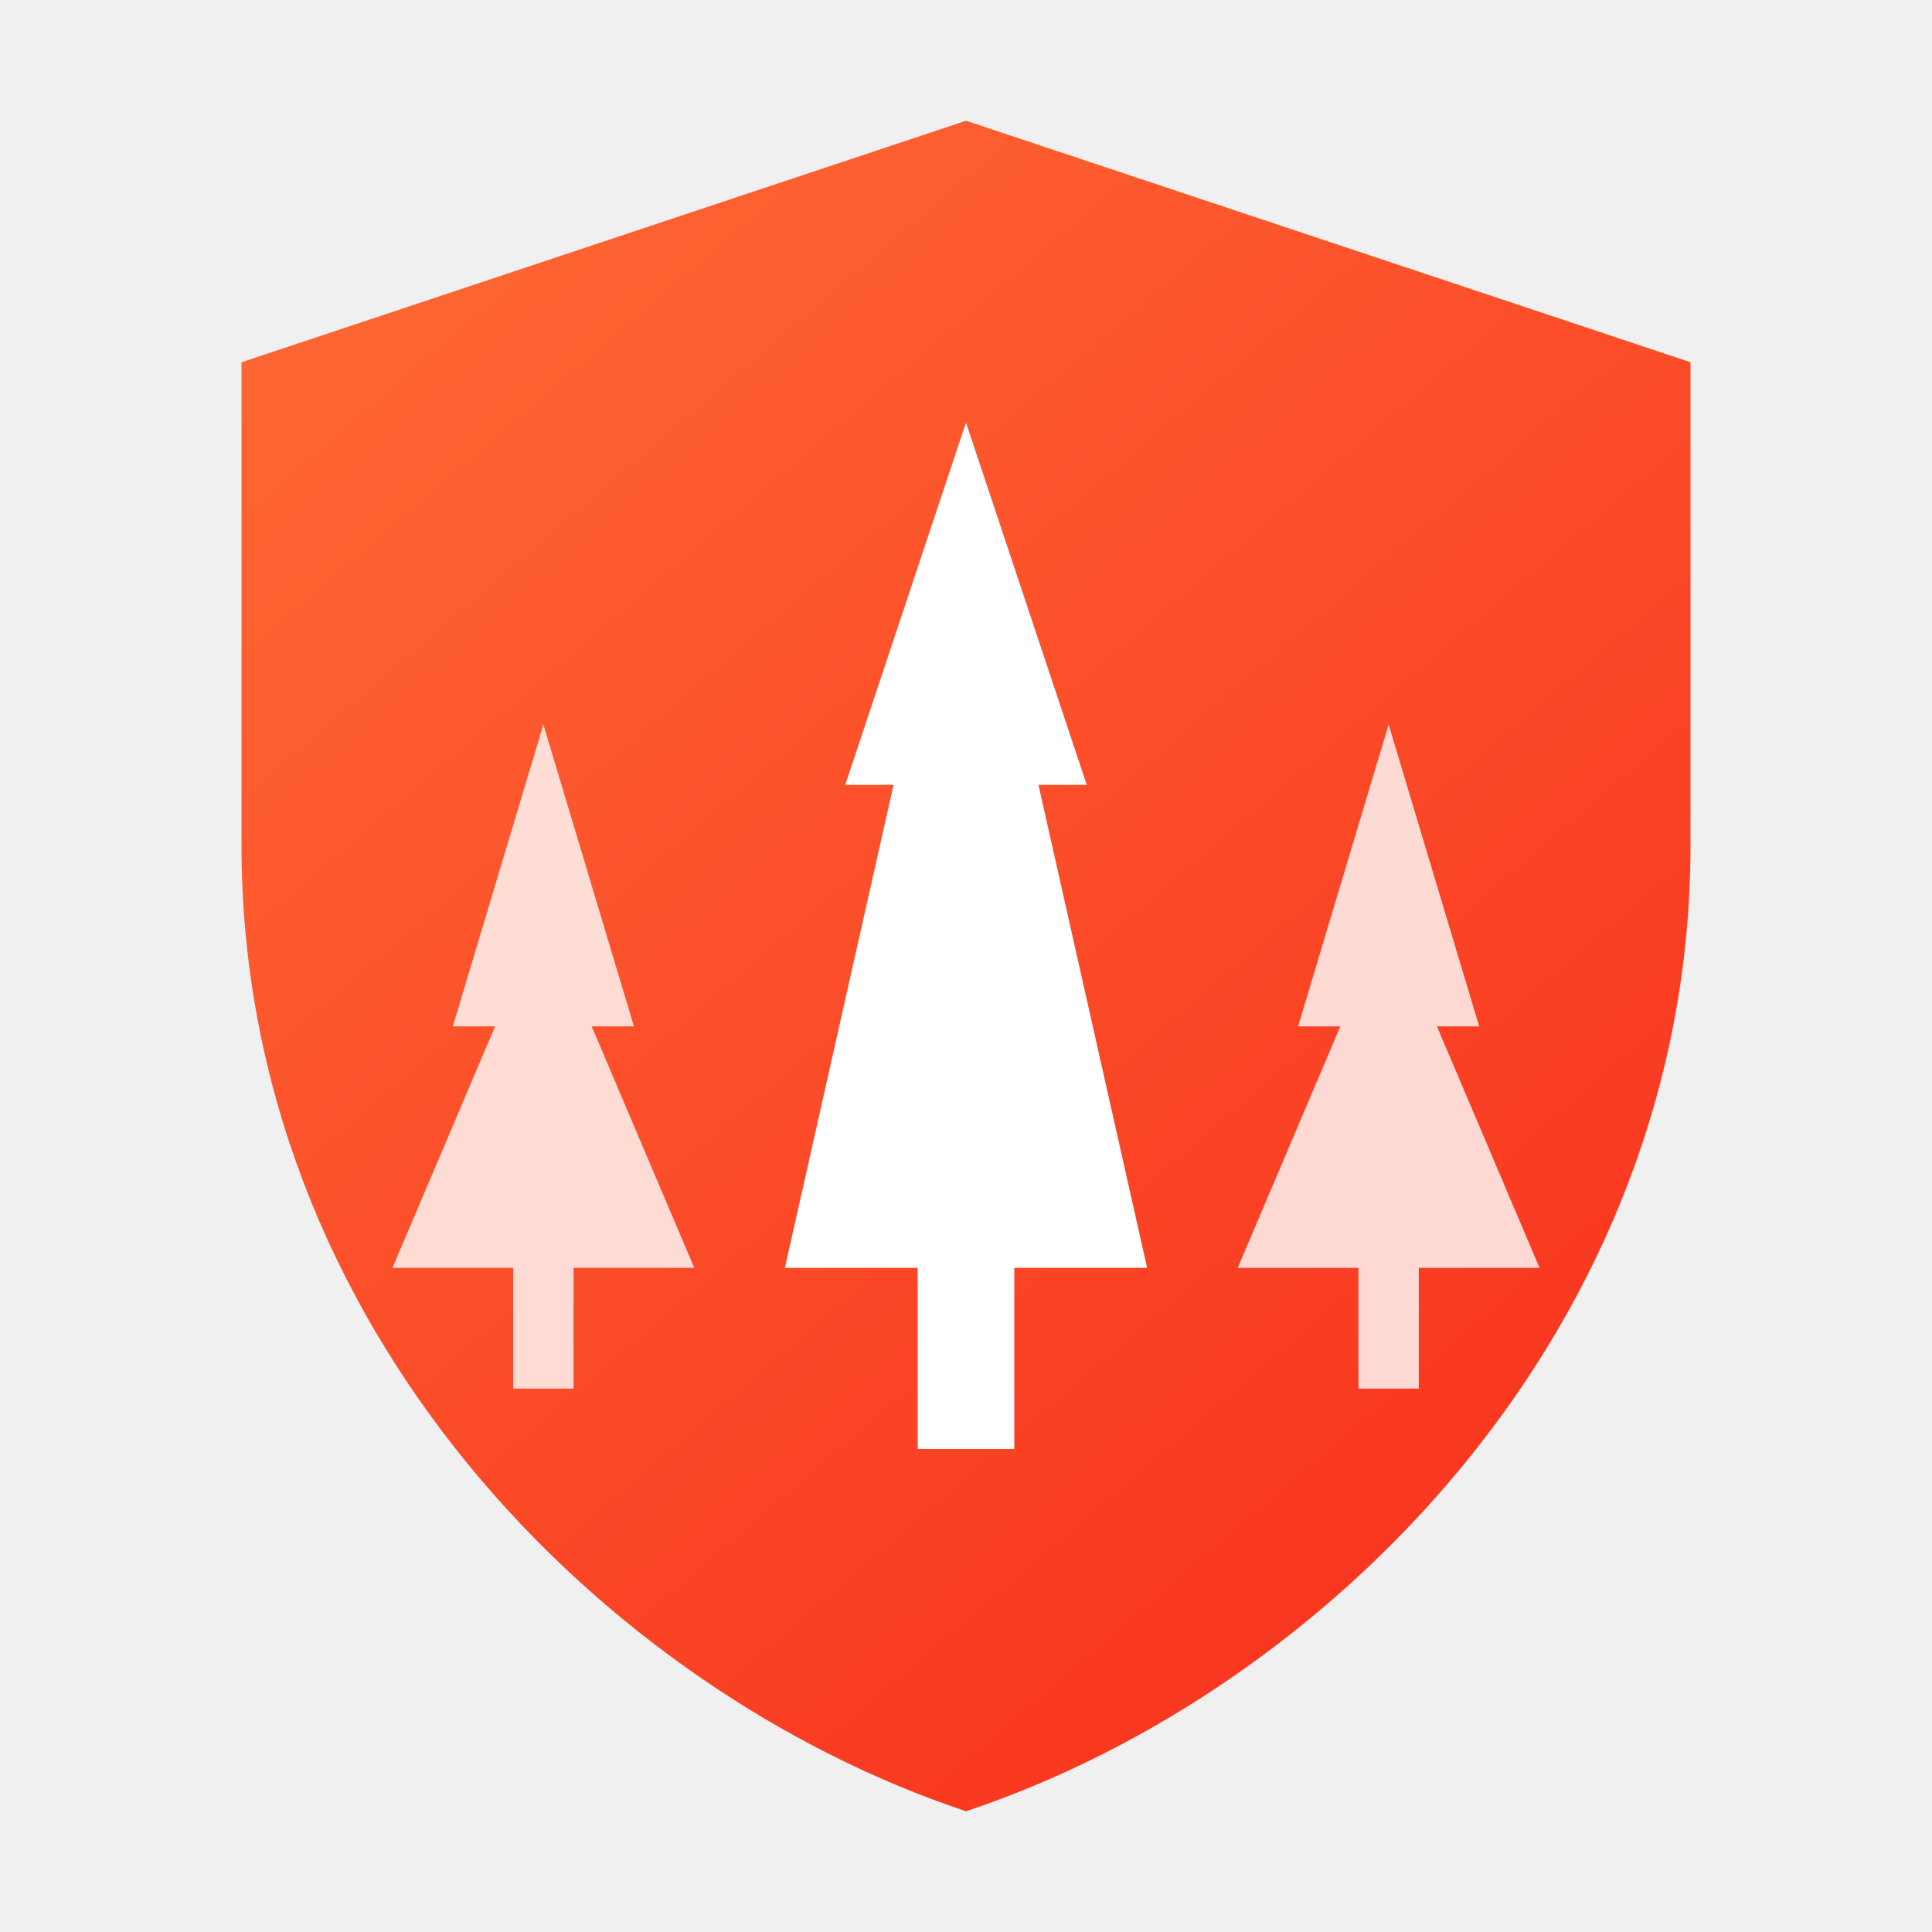
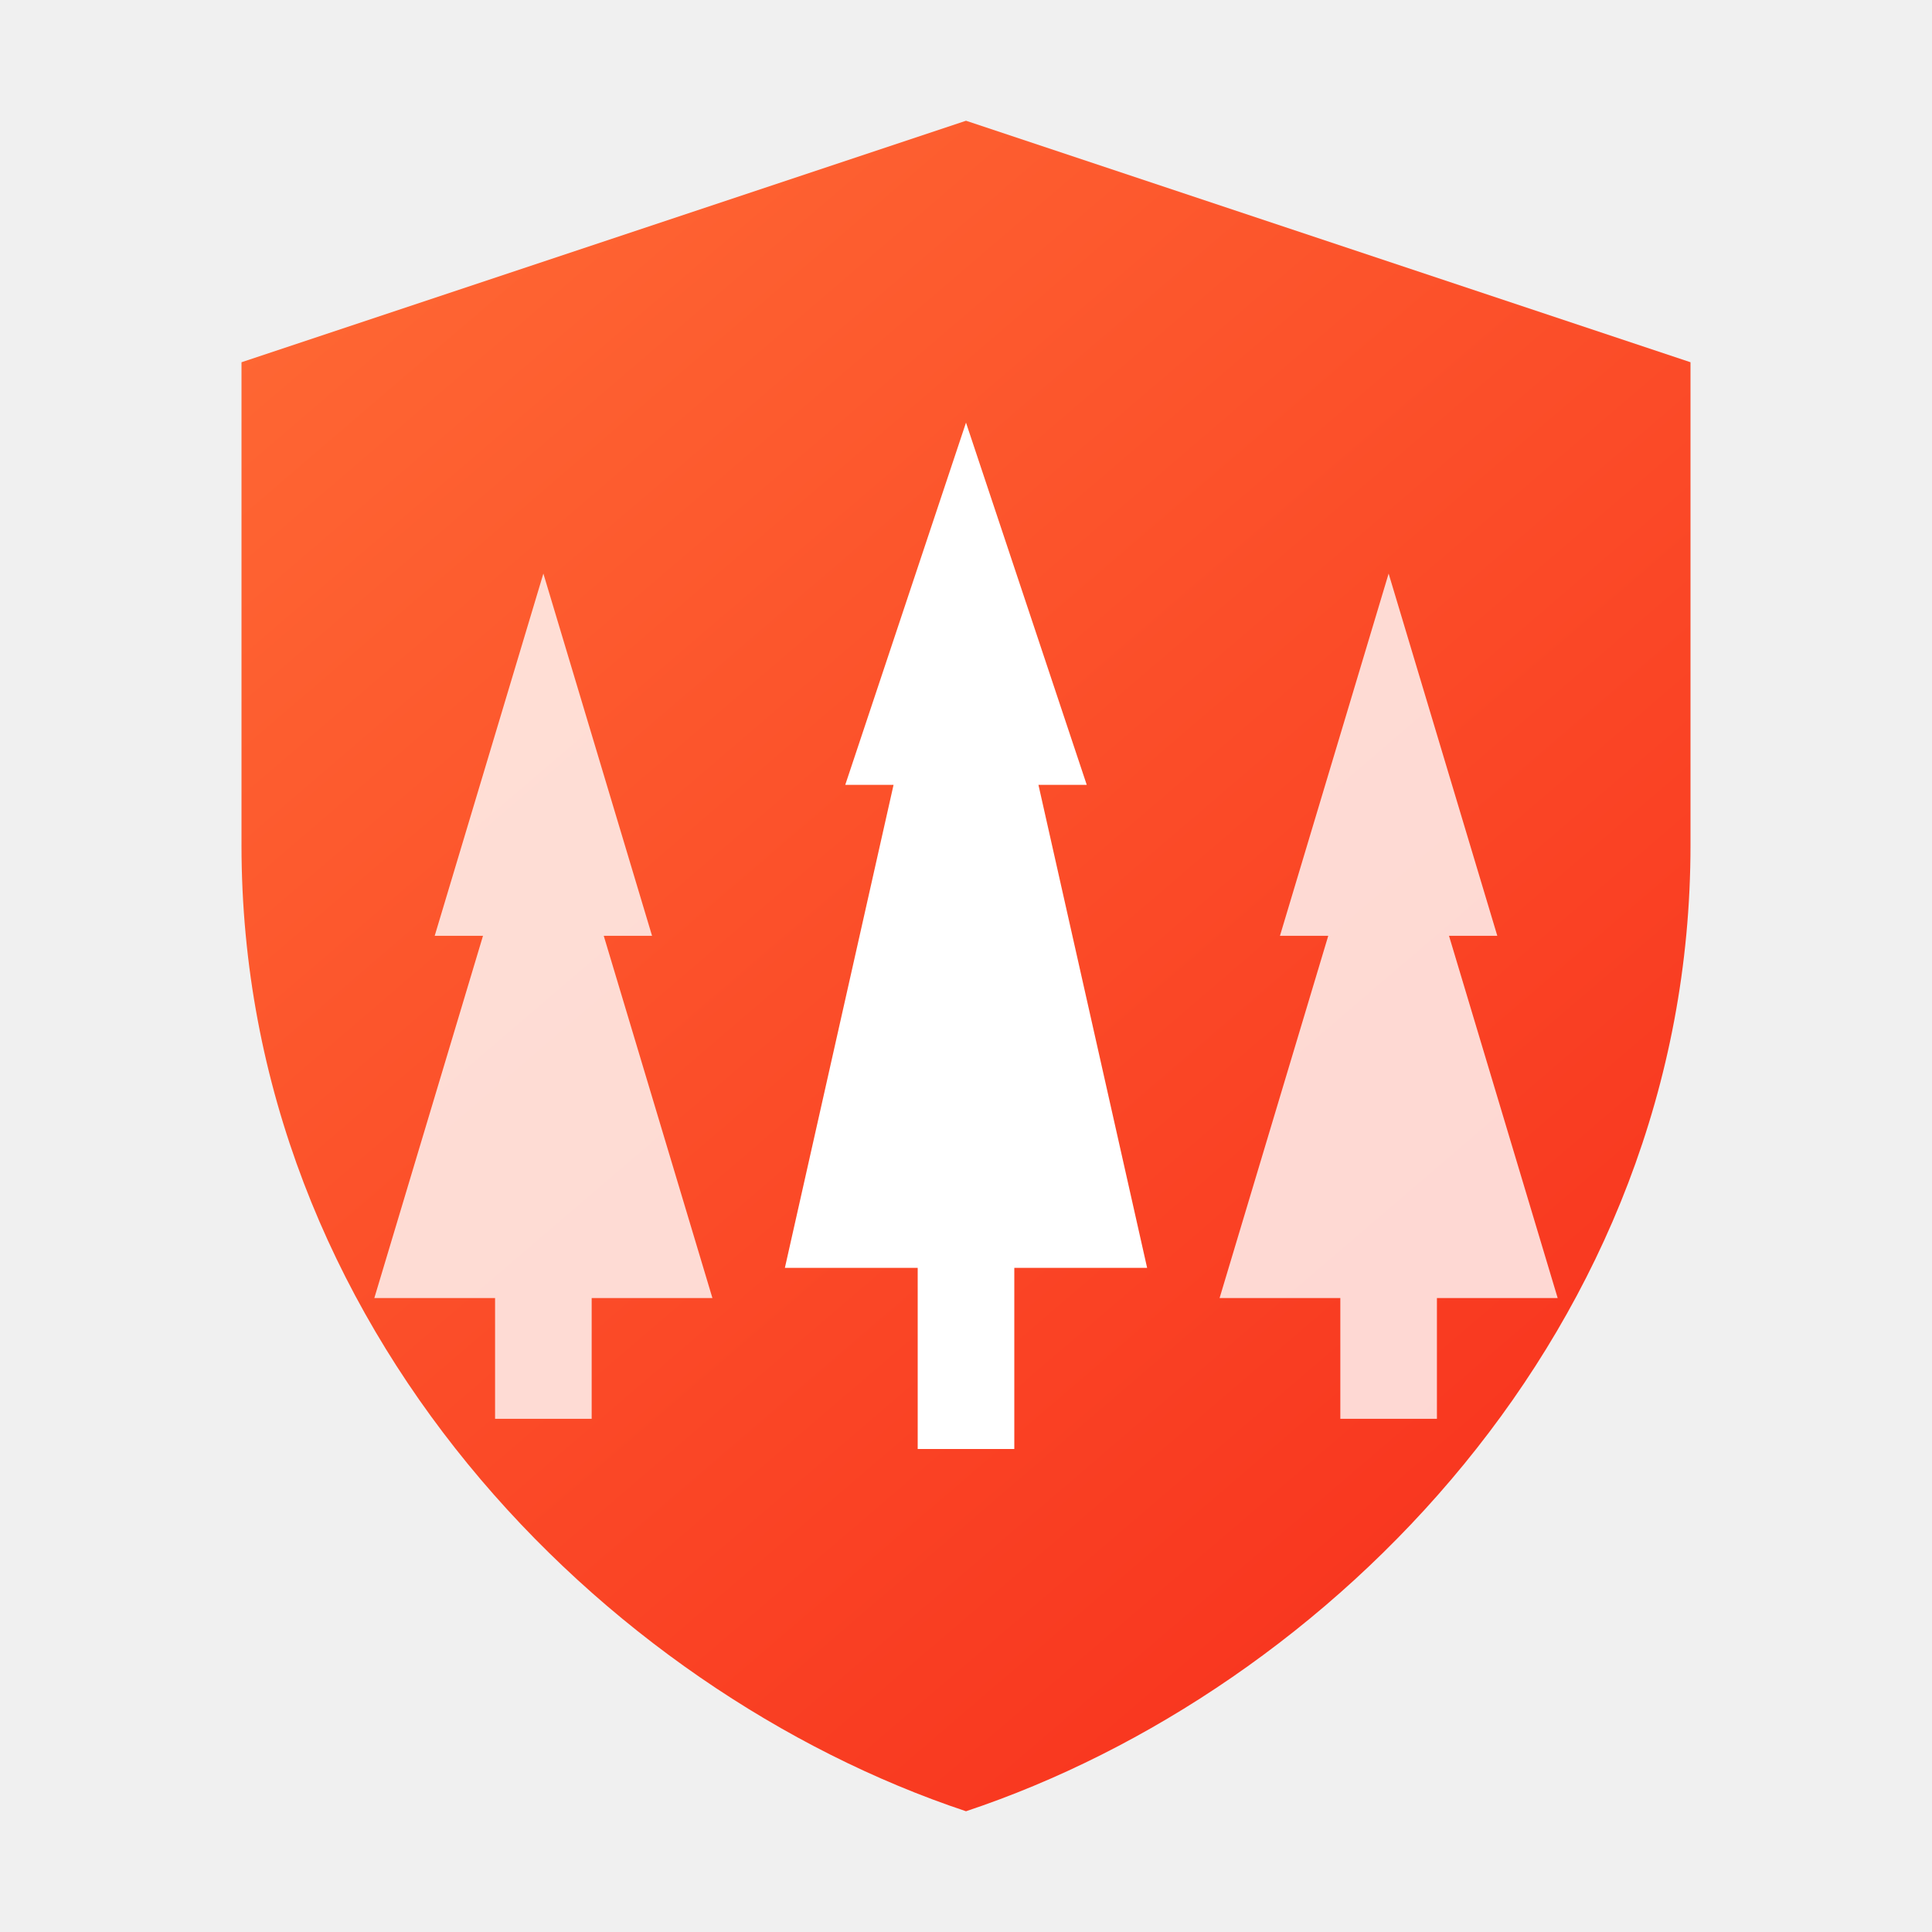
<svg xmlns="http://www.w3.org/2000/svg" width="512" height="512" viewBox="0 0 512 512" fill="none">
  <path d="M256 32L64 96V224C64 352 160 448 256 480C352 448 448 352 448 224V96L256 32Z" fill="url(#logoGrad)" />
-   <path d="M144 192L120 272H131.2L104 336H136V368H152V336H184L156.8 272H168L144 192Z" fill="#FFFFFF" fill-opacity="0.8" />
-   <path d="M368 192L392 272H380.8L408 336H376V368H360V336H328L355.2 272H344L368 192Z" fill="#FFFFFF" fill-opacity="0.8" />
+   <path d="M144 152L115.2 248H128L99.2 344H131.2V376H156.8V344H188.8L160 248H172.8L144 152Z" fill="#FFFFFF" fill-opacity="0.8" />
+   <path d="M368 152L396.8 248H384L412.8 344H380.8V376H355.2V344H323.2L352 248H339.2L368 152Z" fill="#FFFFFF" fill-opacity="0.8" />
  <path d="M256 112L224 208H236.8L208 336H243.2V384H268.8V336H304L275.2 208H288L256 112Z" fill="#FFFFFF" />
  <defs>
    <linearGradient id="logoGrad" x1="64" y1="32" x2="448" y2="480" gradientUnits="userSpaceOnUse">
      <stop stop-color="#FF6B35" />
      <stop offset="1" stop-color="#F72C1B" />
    </linearGradient>
  </defs>
</svg>
